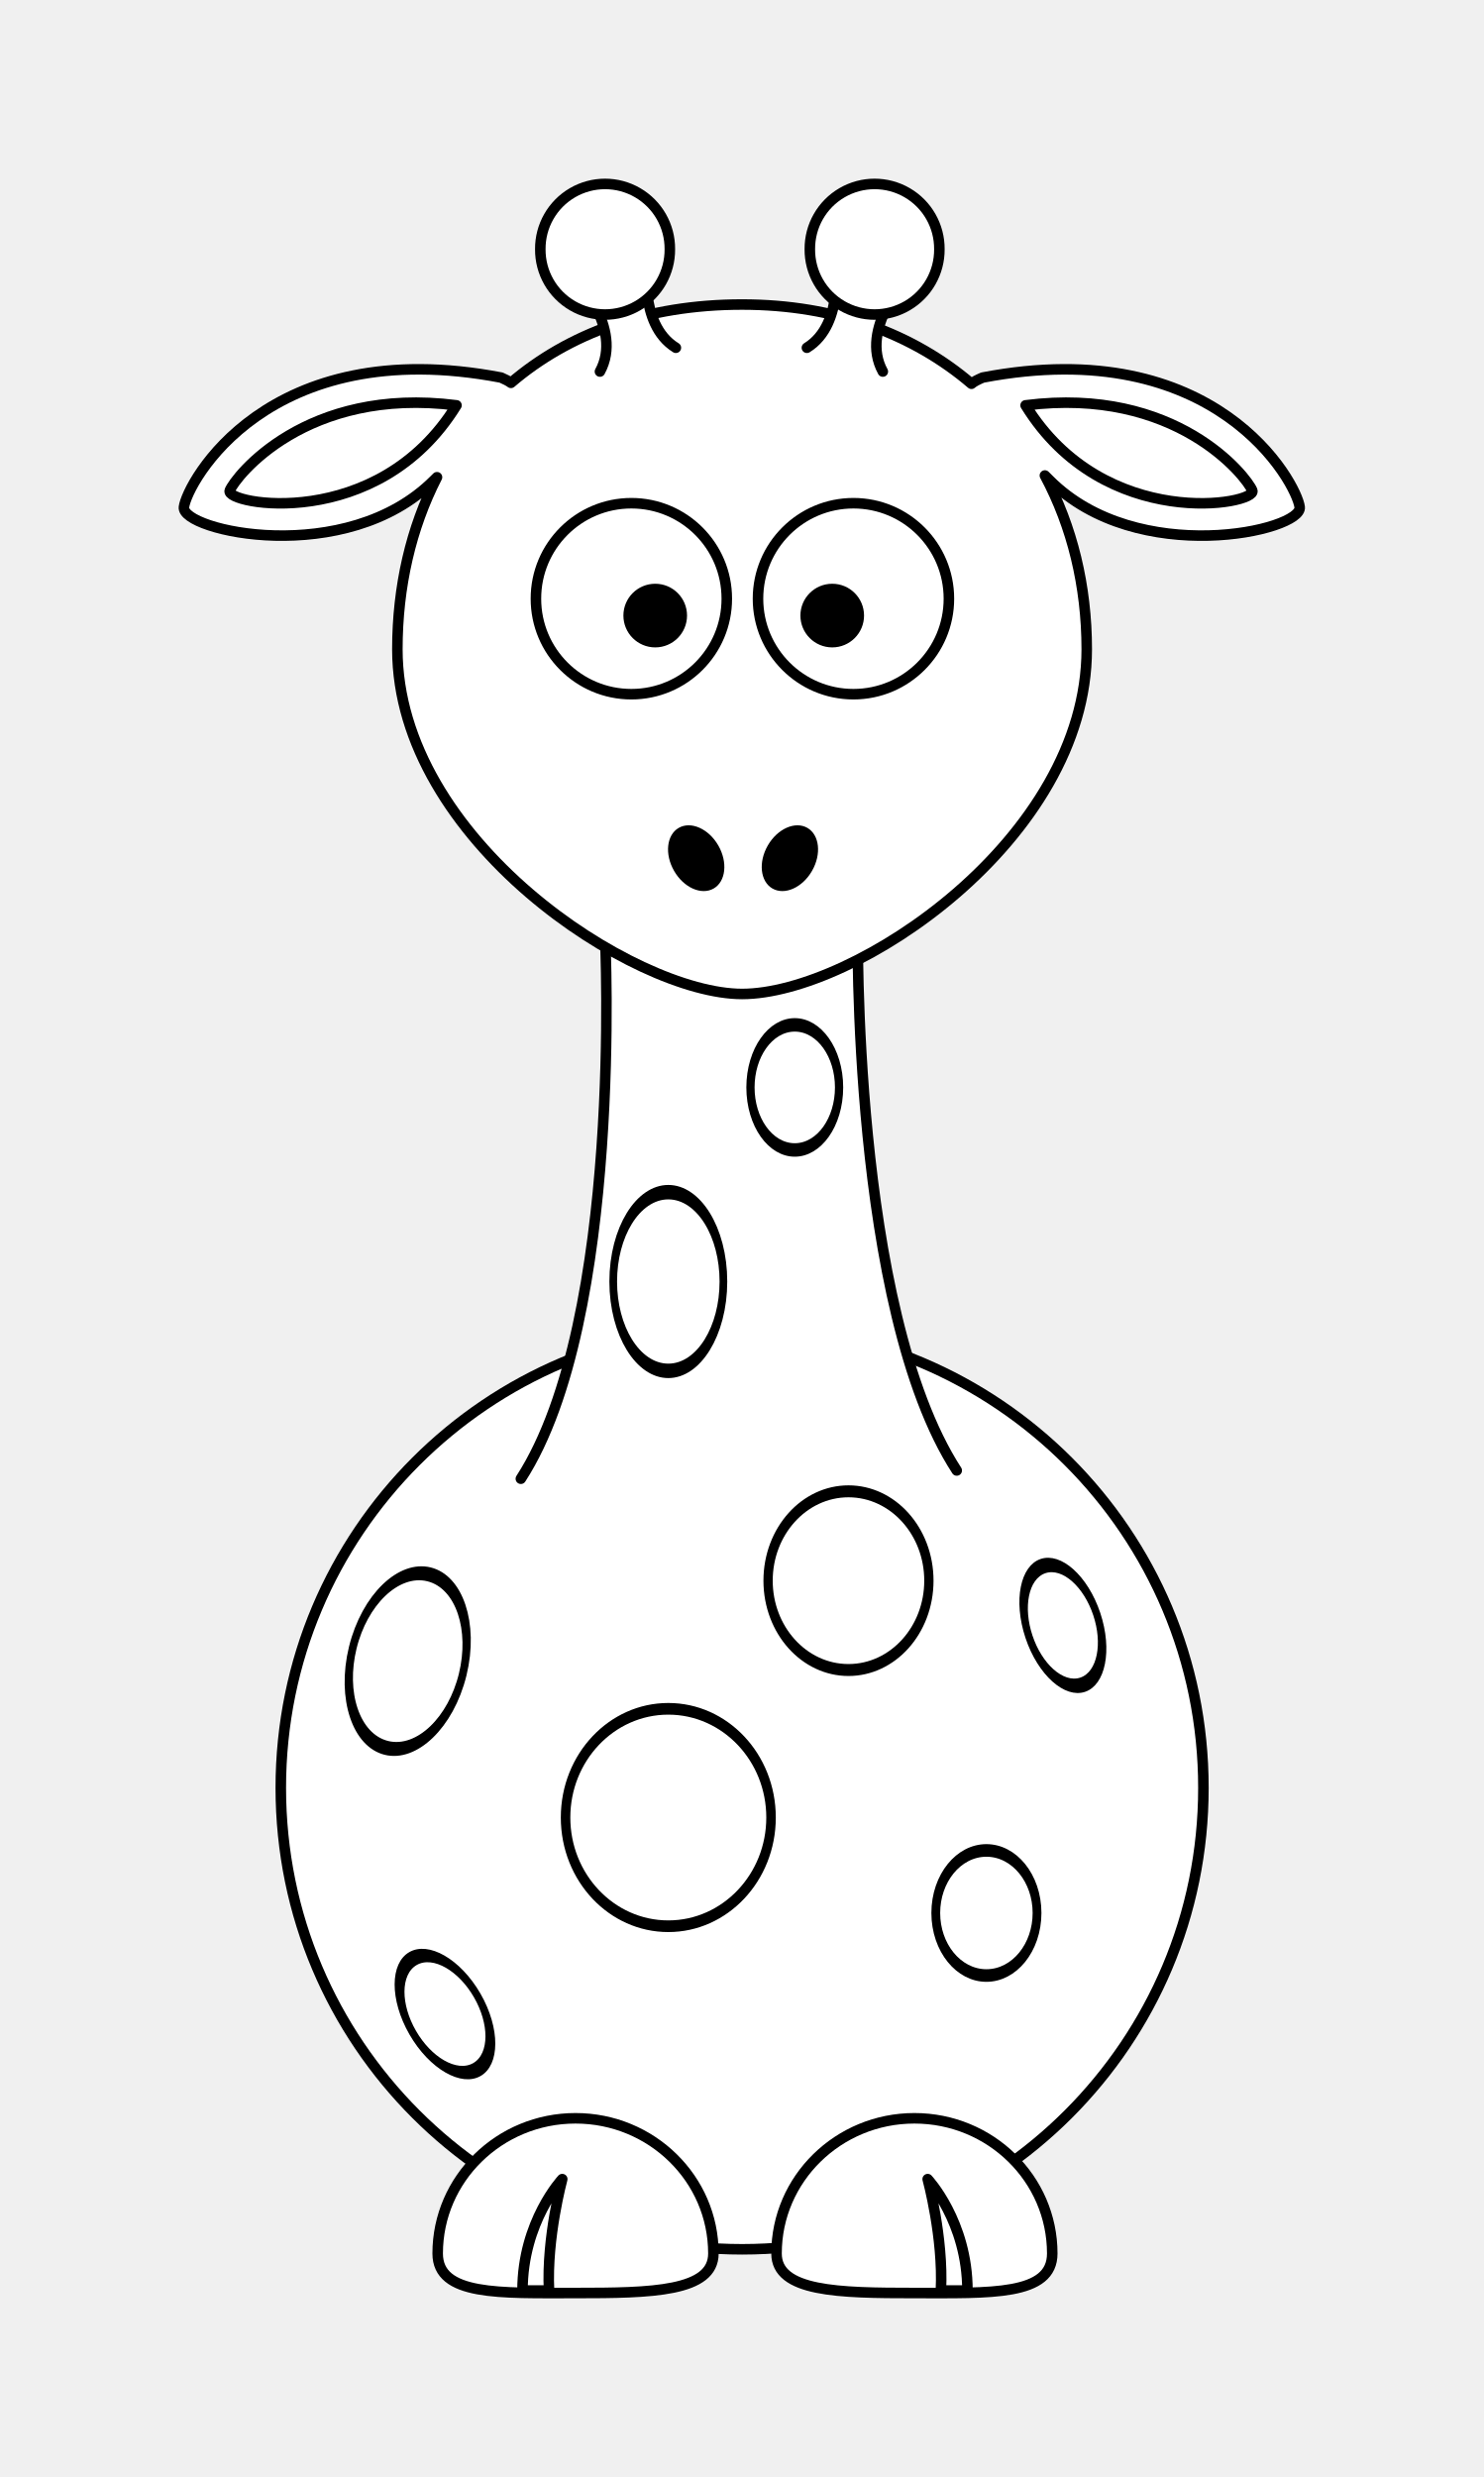
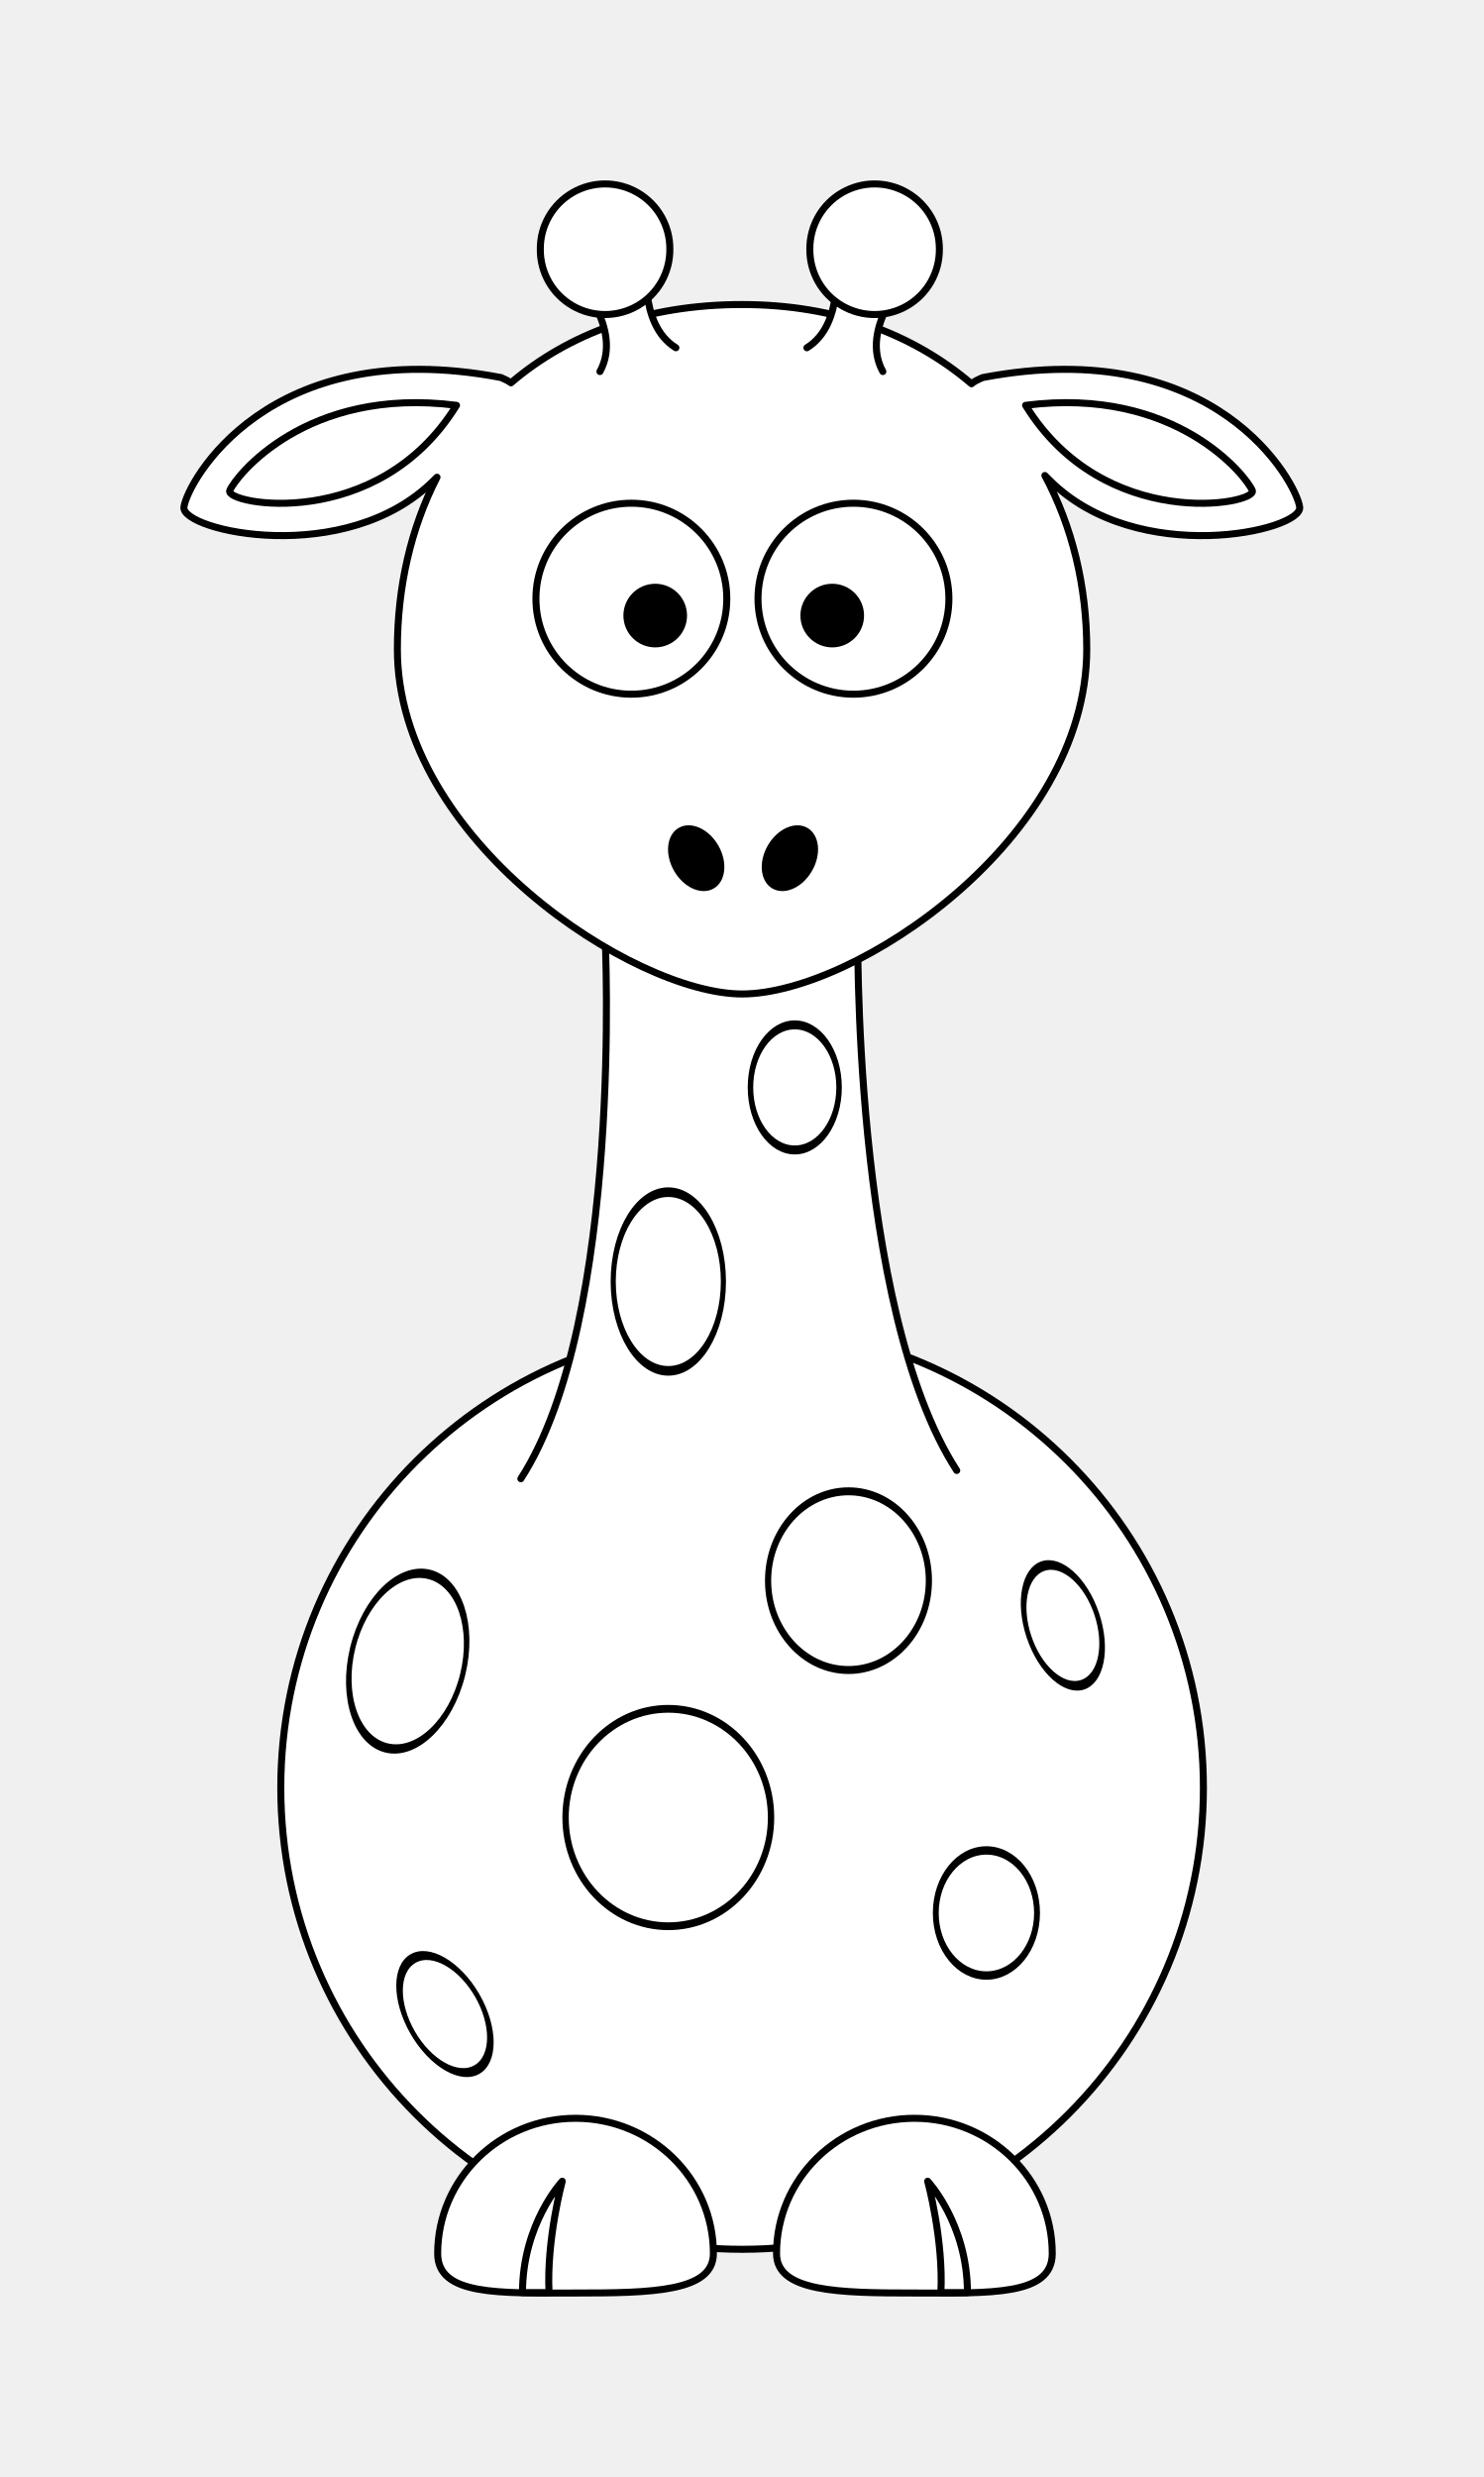
<svg xmlns="http://www.w3.org/2000/svg" id="svg2" viewBox="0 0 422.736 705.686" version="1.0" width="422.736" height="705.686">
  <defs id="defs38" />
  <g id="layer1" transform="matrix(1.2,0,0,1.2,-210.0778,-163.5232)">
-     <path id="path2383" style="fill:#ffffff;stroke:#000000;stroke-width:2.055;stroke-linecap:round;stroke-linejoin:round;fill-opacity:1;stroke-miterlimit:4;stroke-dasharray:none" d="m 441.29,560.71 c 0.02,49.72 -40.29,90.04 -90.02,90.04 -49.72,0 -90.03,-40.32 -90.02,-90.04 -0.01,-49.73 40.3,-90.05 90.02,-90.05 49.73,0 90.04,40.32 90.02,90.05 z" transform="matrix(1.2168,0,0,1.2168,-76.15,-121.55)" />
-     <path id="path3242" style="fill:#ffffff;stroke:#000000;stroke-opacity:1;fill-opacity:1;stroke-width:3.612;stroke-miterlimit:4;stroke-dasharray:none" d="m 93.338,349.05 a 18.031,15.556 0 1 1 -36.062,0 18.031,15.556 0 1 1 36.062,0 z" transform="matrix(0.42473,-0.24473,0.4879,0.84676,78.434,337.3)" />
-     <path id="path3172" style="fill:#ffffff;stroke:#000000;stroke-width:2.5;stroke-linecap:round;stroke-linejoin:round;fill-opacity:1;stroke-miterlimit:4;stroke-dasharray:none" d="m 359.45,671.28 c 0,9.09 14.67,9.38 32.74,9.38 18.07,0 32.73,0.69 32.73,-9.38 0,-17.72 -14.66,-32.1 -32.73,-32.1 -18.07,0 -32.74,14.38 -32.74,32.1 z" />
-     <path id="path3174" style="fill:#ffffff;fill-opacity:1;fill-rule:evenodd;stroke:#000000;stroke-width:2.5;stroke-linejoin:round;stroke-miterlimit:4;stroke-dasharray:none" d="m 404.78,680.06 c 0,-16.37 -9.44,-26.44 -9.44,-26.44 0,0 3.77,13.85 3.14,26.44 z" />
-     <path id="path2399" style="fill:#ffffff;fill-rule:evenodd;stroke:#000000;stroke-width:2.5;stroke-linecap:round;stroke-linejoin:round;fill-opacity:1;stroke-miterlimit:4;stroke-dasharray:none" d="m 298.74,487.34 c 24.5,-37.9 20,-128.73 20,-128.73 l 60,-3.27 c 0,0 -1.5,91.49 23.5,130.04" />
-     <path id="path3244" style="fill:#ffffff;stroke:#000000;stroke-opacity:1;fill-opacity:1;stroke-width:3.35;stroke-miterlimit:4;stroke-dasharray:none" d="m 93.338,349.05 a 18.031,15.556 0 1 1 -36.062,0 18.031,15.556 0 1 1 36.062,0 z" transform="matrix(0.58348,0,0,0.95455,319.84,61.25)" />
-     <path id="path3155" style="fill:#ffffff;stroke:#000000;stroke-width:2.5;stroke-linecap:round;stroke-linejoin:round;fill-opacity:1;stroke-miterlimit:4;stroke-dasharray:none" d="m 351.27,208.57 c -22.79,0 -41.28,6.96 -54.88,18.59 -0.57,-0.43 -1.34,-0.81 -2.34,-1.25 -55.51,-10.61 -74.61,25.09 -75.31,30.75 -0.71,5.66 38.51,14.48 59.37,-6.38 0.27,-0.27 0.46,-0.45 0.72,-0.71 -6.17,12.02 -9.41,25.97 -9.41,40.84 0,45.17 56.13,81.84 81.85,81.84 26.71,0 81.84,-36.67 81.84,-81.84 0,-15.04 -3.46,-29.14 -9.94,-41.25 0.41,0.41 0.71,0.7 1.13,1.12 20.86,20.86 60.08,12.04 59.37,6.38 -0.7,-5.66 -19.77,-41.36 -75.28,-30.75 -1.17,0.52 -2.08,0.95 -2.65,1.47 C 392,215.63 373.53,208.57 351.27,208.57 Z" />
-     <path id="path3157" style="fill:#ffffff;stroke:#000000;stroke-width:2.5;stroke-linecap:round;stroke-linejoin:round;stroke-miterlimit:4;stroke-dasharray:none" d="m 347.64,278.41 c 0.01,12.52 -10.14,22.67 -22.66,22.67 -12.52,0 -22.67,-10.15 -22.66,-22.67 -0.01,-12.52 10.14,-22.67 22.66,-22.67 12.52,0 22.67,10.15 22.66,22.67 z" />
-     <path id="path3159" style="fill:#ffffff;stroke:#000000;stroke-width:2.5;stroke-linecap:round;stroke-linejoin:round;stroke-miterlimit:4;stroke-dasharray:none" d="m 400.38,278.41 c 0,12.52 -10.15,22.67 -22.67,22.67 -12.52,0 -22.66,-10.15 -22.66,-22.67 0,-12.52 10.14,-22.67 22.66,-22.67 12.52,0 22.67,10.15 22.67,22.67 z" />
-     <path id="path3161" style="fill:#000000;stroke-width:2.5;stroke-miterlimit:4;stroke-dasharray:none" d="m 380.23,282.41 c 0,4.18 -3.38,7.56 -7.55,7.56 -4.18,0 -7.56,-3.38 -7.56,-7.56 0,-4.17 3.38,-7.55 7.56,-7.55 4.17,0 7.55,3.38 7.55,7.55 z" />
-     <path id="path3163" style="fill:#000000;stroke-width:2.5;stroke-miterlimit:4;stroke-dasharray:none" d="m 338.2,282.41 c 0,4.18 -3.38,7.56 -7.55,7.56 -4.18,0 -7.56,-3.38 -7.56,-7.56 0,-4.17 3.38,-7.55 7.56,-7.55 4.17,0 7.55,3.38 7.55,7.55 z" />
-     <path id="path3329" style="fill:#ffffff;stroke:#000000;stroke-width:2.5;stroke-linecap:round;stroke-linejoin:round;fill-opacity:1;stroke-miterlimit:4;stroke-dasharray:none" d="m 344.46,671.28 c 0,9.09 -14.67,9.38 -32.74,9.38 -18.07,0 -32.73,0.69 -32.73,-9.38 0,-17.72 14.66,-32.1 32.73,-32.1 18.07,0 32.74,14.38 32.74,32.1 z" />
-     <path id="path3331" style="fill:#ffffff;fill-opacity:1;fill-rule:evenodd;stroke:#000000;stroke-width:2.5;stroke-linejoin:round;stroke-miterlimit:4;stroke-dasharray:none" d="m 299.13,680.06 c 0,-16.37 9.44,-26.44 9.44,-26.44 0,0 -3.77,13.85 -3.14,26.44 z" />
-     <path id="path2398" style="fill:#000000;stroke-width:2.5;stroke-miterlimit:4;stroke-dasharray:none" d="m 367.87,343.04 c -2.29,3.98 -6.5,5.84 -9.4,4.17 -2.89,-1.67 -3.38,-6.25 -1.09,-10.22 2.29,-3.97 6.5,-5.84 9.4,-4.17 2.89,1.68 3.38,6.25 1.09,10.22 z" />
-     <path id="path2412" style="fill:#000000;stroke-width:2.5;stroke-miterlimit:4;stroke-dasharray:none" d="m 335.13,343.04 c 2.29,3.98 6.5,5.84 9.4,4.17 2.89,-1.67 3.38,-6.25 1.09,-10.22 -2.29,-3.97 -6.5,-5.84 -9.4,-4.17 -2.89,1.68 -3.38,6.25 -1.09,10.22 z" />
-     <path id="path3224" style="fill:#ffffff;fill-rule:evenodd;stroke:#000000;stroke-width:2.5;stroke-linecap:round;fill-opacity:1;stroke-miterlimit:4;stroke-dasharray:none" d="m 317.52,224.48 c 5.65,-10.25 -6.01,-22.62 -6.01,-22.62 l 17.32,-4.25 c 0,0 -2.47,15.56 6.72,21.22" />
-     <path id="path3186" style="fill:#ffffff;stroke:#000000;stroke-width:2.5;stroke-linecap:round;stroke-linejoin:round;fill-opacity:1;stroke-miterlimit:4;stroke-dasharray:none" d="m 82.378,-127.96 a 15.38,15.38 0 1 1 -30.759,0 15.38,15.38 0 1 1 30.759,0 z" transform="translate(251.74,323.4)" />
-     <path id="path3190" style="fill:#ffffff;fill-rule:evenodd;stroke:#000000;stroke-width:2.5;stroke-linejoin:round;fill-opacity:1;stroke-miterlimit:4;stroke-dasharray:none" d="m 418.59,232.5 c 35.78,-4.57 52.52,16.97 53.83,20.23 1.32,3.26 -35.12,10.11 -53.83,-20.23 z" />
-     <path id="path3228" style="fill:#ffffff;fill-rule:evenodd;stroke:#000000;stroke-width:2.5;stroke-linecap:round;fill-opacity:1;stroke-miterlimit:4;stroke-dasharray:none" d="m 384.69,224.48 c -5.65,-10.25 6.01,-22.62 6.01,-22.62 l -17.32,-4.25 c 0,0 2.47,15.56 -6.72,21.22" />
-     <path id="path3222" style="fill:#ffffff;stroke:#000000;stroke-width:2.5;stroke-linecap:round;stroke-linejoin:round;fill-opacity:1;stroke-miterlimit:4;stroke-dasharray:none" d="m 82.378,-127.96 a 15.38,15.38 0 1 1 -30.759,0 15.38,15.38 0 1 1 30.759,0 z" transform="translate(315.74,323.4)" />
-     <path id="path3230" style="fill:#ffffff;stroke:#000000;stroke-opacity:1;fill-opacity:1;stroke-width:2.48;stroke-miterlimit:4;stroke-dasharray:none" d="m 93.338,349.05 a 18.031,15.556 0 1 1 -36.062,0 18.031,15.556 0 1 1 36.062,0 z" transform="matrix(0.72367,0.17743,-0.32471,1.3244,330.72,54.998)" />
-     <path id="path3232" style="fill:#ffffff;stroke:#000000;stroke-opacity:1;fill-opacity:1;stroke-width:1.669;stroke-miterlimit:4;stroke-dasharray:none" d="m 93.338,349.05 a 18.031,15.556 0 1 1 -36.062,0 18.031,15.556 0 1 1 36.062,0 z" transform="matrix(1.3529,0,0,1.6591,231.87,-11.336)" />
-     <path id="path3234" style="fill:#ffffff;stroke:#000000;stroke-opacity:1;fill-opacity:1;stroke-width:3.73;stroke-miterlimit:4;stroke-dasharray:none" d="m 93.338,349.05 a 18.031,15.556 0 1 1 -36.062,0 18.031,15.556 0 1 1 36.062,0 z" transform="matrix(0.44644,-0.14881,0.30185,0.90556,288.46,217.28)" />
-     <path id="path3236" style="fill:#ffffff;stroke:#000000;stroke-opacity:1;fill-opacity:1;stroke-width:3.134;stroke-miterlimit:4;stroke-dasharray:none" d="m 93.338,349.05 a 18.031,15.556 0 1 1 -36.062,0 18.031,15.556 0 1 1 36.062,0 z" transform="matrix(0.66667,0,0,0.95455,359.08,257.25)" />
-     <path id="path3238" style="fill:#ffffff;stroke:#000000;stroke-opacity:1;fill-opacity:1;stroke-width:2.081;stroke-miterlimit:4;stroke-dasharray:none" d="m 93.338,349.05 a 18.031,15.556 0 1 1 -36.062,0 18.031,15.556 0 1 1 36.062,0 z" transform="matrix(1.0588,0,0,1.3636,296.8,35.576)" />
-     <path id="path3240" style="fill:#ffffff;stroke:#000000;stroke-opacity:1;fill-opacity:1;stroke-width:2.514;stroke-miterlimit:4;stroke-dasharray:none" d="m 93.338,349.05 a 18.031,15.556 0 1 1 -36.062,0 18.031,15.556 0 1 1 36.062,0 z" transform="matrix(0.72549,0,0,1.3636,279.12,-35.448)" />
-     <path id="path3246" style="fill:#ffffff;fill-rule:evenodd;stroke:#000000;stroke-width:2.5;stroke-linejoin:round;fill-opacity:1;stroke-miterlimit:4;stroke-dasharray:none" d="m 283.46,232.5 c -35.78,-4.57 -52.52,16.97 -53.84,20.23 -1.31,3.26 35.13,10.11 53.84,-20.23 z" />
+     <path id="path2383" style="fill:#ffffff;stroke:#000000;stroke-width:1.37;stroke-linecap:round;stroke-linejoin:round;fill-opacity:1;stroke-miterlimit:4;stroke-dasharray:none" d="m 441.29,560.71 c 0.02,49.72 -40.29,90.04 -90.02,90.04 -49.72,0 -90.03,-40.32 -90.02,-90.04 -0.01,-49.73 40.3,-90.05 90.02,-90.05 49.73,0 90.04,40.32 90.02,90.05 z" transform="matrix(1.2168,0,0,1.2168,-76.15,-121.55)" />
+     <path id="path3242" style="fill:#ffffff;stroke:#000000;stroke-opacity:1;fill-opacity:1;stroke-width:2.408;stroke-miterlimit:4;stroke-dasharray:none" d="m 93.338,349.05 a 18.031,15.556 0 1 1 -36.062,0 18.031,15.556 0 1 1 36.062,0 z" transform="matrix(0.42473,-0.24473,0.4879,0.84676,78.434,337.3)" />
+     <path id="path3172" style="fill:#ffffff;stroke:#000000;stroke-width:1.667;stroke-linecap:round;stroke-linejoin:round;fill-opacity:1;stroke-miterlimit:4;stroke-dasharray:none" d="m 359.45,671.28 c 0,9.09 14.67,9.38 32.74,9.38 18.07,0 32.73,0.69 32.73,-9.38 0,-17.72 -14.66,-32.1 -32.73,-32.1 -18.07,0 -32.74,14.38 -32.74,32.1 z" />
+     <path id="path3174" style="fill:#ffffff;fill-opacity:1;fill-rule:evenodd;stroke:#000000;stroke-width:1.667;stroke-linejoin:round;stroke-miterlimit:4;stroke-dasharray:none" d="m 404.78,680.558 c 0,-16.37 -9.44,-26.44 -9.44,-26.44 0,0 3.77,13.85 3.14,26.44 z" />
+     <path id="path2399" style="fill:#ffffff;fill-rule:evenodd;stroke:#000000;stroke-width:1.667;stroke-linecap:round;stroke-linejoin:round;fill-opacity:1;stroke-miterlimit:4;stroke-dasharray:none" d="m 298.74,487.34 c 24.5,-37.9 20,-128.73 20,-128.73 l 60,-3.27 c 0,0 -1.5,91.49 23.5,130.04" />
+     <path id="path3244" style="fill:#ffffff;stroke:#000000;stroke-opacity:1;fill-opacity:1;stroke-width:2.233;stroke-miterlimit:4;stroke-dasharray:none" d="m 93.338,349.05 a 18.031,15.556 0 1 1 -36.062,0 18.031,15.556 0 1 1 36.062,0 z" transform="matrix(0.58348,0,0,0.95455,319.84,61.25)" />
+     <path id="path3155" style="fill:#ffffff;stroke:#000000;stroke-width:1.667;stroke-linecap:round;stroke-linejoin:round;fill-opacity:1;stroke-miterlimit:4;stroke-dasharray:none" d="m 351.27,208.57 c -22.79,0 -41.28,6.96 -54.88,18.59 -0.57,-0.43 -1.34,-0.81 -2.34,-1.25 -55.51,-10.61 -74.61,25.09 -75.31,30.75 -0.71,5.66 38.51,14.48 59.37,-6.38 0.27,-0.27 0.46,-0.45 0.72,-0.71 -6.17,12.02 -9.41,25.97 -9.41,40.84 0,45.17 56.13,81.84 81.85,81.84 26.71,0 81.84,-36.67 81.84,-81.84 0,-15.04 -3.46,-29.14 -9.94,-41.25 0.41,0.41 0.71,0.7 1.13,1.12 20.86,20.86 60.08,12.04 59.37,6.38 -0.7,-5.66 -19.77,-41.36 -75.28,-30.75 -1.17,0.52 -2.08,0.95 -2.65,1.47 C 392,215.63 373.53,208.57 351.27,208.57 Z" />
+     <path id="path3157" style="fill:#ffffff;stroke:#000000;stroke-width:1.667;stroke-linecap:round;stroke-linejoin:round;stroke-miterlimit:4;stroke-dasharray:none" d="m 347.64,278.41 c 0.01,12.52 -10.14,22.67 -22.66,22.67 -12.52,0 -22.67,-10.15 -22.66,-22.67 -0.01,-12.52 10.14,-22.67 22.66,-22.67 12.52,0 22.67,10.15 22.66,22.67 z" />
+     <path id="path3159" style="fill:#ffffff;stroke:#000000;stroke-width:1.667;stroke-linecap:round;stroke-linejoin:round;stroke-miterlimit:4;stroke-dasharray:none" d="m 400.38,278.41 c 0,12.52 -10.15,22.67 -22.67,22.67 -12.52,0 -22.66,-10.15 -22.66,-22.67 0,-12.52 10.14,-22.67 22.66,-22.67 12.52,0 22.67,10.15 22.67,22.67 z" />
+     <path id="path3161" style="fill:#000000;stroke-width:1.667;stroke-miterlimit:4;stroke-dasharray:none" d="m 380.23,282.41 c 0,4.18 -3.38,7.56 -7.55,7.56 -4.18,0 -7.56,-3.38 -7.56,-7.56 0,-4.17 3.38,-7.55 7.56,-7.55 4.17,0 7.55,3.38 7.55,7.55 z" />
+     <path id="path3163" style="fill:#000000;stroke-width:1.667;stroke-miterlimit:4;stroke-dasharray:none" d="m 338.2,282.41 c 0,4.18 -3.38,7.56 -7.55,7.56 -4.18,0 -7.56,-3.38 -7.56,-7.56 0,-4.17 3.38,-7.55 7.56,-7.55 4.17,0 7.55,3.38 7.55,7.55 z" />
+     <path id="path3329" style="fill:#ffffff;stroke:#000000;stroke-width:1.667;stroke-linecap:round;stroke-linejoin:round;fill-opacity:1;stroke-miterlimit:4;stroke-dasharray:none" d="m 344.46,671.28 c 0,9.09 -14.67,9.38 -32.74,9.38 -18.07,0 -32.73,0.69 -32.73,-9.38 0,-17.72 14.66,-32.1 32.73,-32.1 18.07,0 32.74,14.38 32.74,32.1 z" />
+     <path id="path3331" style="fill:#ffffff;fill-opacity:1;fill-rule:evenodd;stroke:#000000;stroke-width:1.667;stroke-linejoin:round;stroke-miterlimit:4;stroke-dasharray:none" d="m 299.13,680.558 c 0,-16.37 9.44,-26.44 9.44,-26.44 0,0 -3.77,13.85 -3.14,26.44 z" />
+     <path id="path2398" style="fill:#000000;stroke-width:1.667;stroke-miterlimit:4;stroke-dasharray:none" d="m 367.87,343.04 c -2.29,3.98 -6.5,5.84 -9.4,4.17 -2.89,-1.67 -3.38,-6.25 -1.09,-10.22 2.29,-3.97 6.5,-5.84 9.4,-4.17 2.89,1.68 3.38,6.25 1.09,10.22 z" />
+     <path id="path2412" style="fill:#000000;stroke-width:1.667;stroke-miterlimit:4;stroke-dasharray:none" d="m 335.13,343.04 c 2.29,3.98 6.5,5.84 9.4,4.17 2.89,-1.67 3.38,-6.25 1.09,-10.22 -2.29,-3.97 -6.5,-5.84 -9.4,-4.17 -2.89,1.68 -3.38,6.25 -1.09,10.22 z" />
+     <path id="path3224" style="fill:#ffffff;fill-rule:evenodd;stroke:#000000;stroke-width:1.667;stroke-linecap:round;fill-opacity:1;stroke-miterlimit:4;stroke-dasharray:none" d="m 317.52,224.48 c 5.65,-10.25 -6.01,-22.62 -6.01,-22.62 l 17.32,-4.25 c 0,0 -2.47,15.56 6.72,21.22" />
+     <path id="path3186" style="fill:#ffffff;stroke:#000000;stroke-width:1.667;stroke-linecap:round;stroke-linejoin:round;fill-opacity:1;stroke-miterlimit:4;stroke-dasharray:none" d="m 82.378,-127.96 a 15.38,15.38 0 1 1 -30.759,0 15.38,15.38 0 1 1 30.759,0 z" transform="translate(251.74,323.4)" />
+     <path id="path3190" style="fill:#ffffff;fill-rule:evenodd;stroke:#000000;stroke-width:1.667;stroke-linejoin:round;fill-opacity:1;stroke-miterlimit:4;stroke-dasharray:none" d="m 418.59,232.5 c 35.78,-4.57 52.52,16.97 53.83,20.23 1.32,3.26 -35.12,10.11 -53.83,-20.23 z" />
+     <path id="path3228" style="fill:#ffffff;fill-rule:evenodd;stroke:#000000;stroke-width:1.667;stroke-linecap:round;fill-opacity:1;stroke-miterlimit:4;stroke-dasharray:none" d="m 384.69,224.48 c -5.65,-10.25 6.01,-22.62 6.01,-22.62 l -17.32,-4.25 c 0,0 2.47,15.56 -6.72,21.22" />
+     <path id="path3222" style="fill:#ffffff;stroke:#000000;stroke-width:1.667;stroke-linecap:round;stroke-linejoin:round;fill-opacity:1;stroke-miterlimit:4;stroke-dasharray:none" d="m 82.378,-127.96 a 15.38,15.38 0 1 1 -30.759,0 15.38,15.38 0 1 1 30.759,0 z" transform="translate(315.74,323.4)" />
+     <path id="path3230" style="fill:#ffffff;stroke:#000000;stroke-opacity:1;fill-opacity:1;stroke-width:1.653;stroke-miterlimit:4;stroke-dasharray:none" d="m 93.338,349.05 a 18.031,15.556 0 1 1 -36.062,0 18.031,15.556 0 1 1 36.062,0 z" transform="matrix(0.72367,0.17743,-0.32471,1.3244,330.72,54.998)" />
+     <path id="path3232" style="fill:#ffffff;stroke:#000000;stroke-opacity:1;fill-opacity:1;stroke-width:1.112;stroke-miterlimit:4;stroke-dasharray:none" d="m 93.338,349.05 a 18.031,15.556 0 1 1 -36.062,0 18.031,15.556 0 1 1 36.062,0 z" transform="matrix(1.3529,0,0,1.6591,231.87,-11.336)" />
+     <path id="path3234" style="fill:#ffffff;stroke:#000000;stroke-opacity:1;fill-opacity:1;stroke-width:2.487;stroke-miterlimit:4;stroke-dasharray:none" d="m 93.338,349.05 a 18.031,15.556 0 1 1 -36.062,0 18.031,15.556 0 1 1 36.062,0 z" transform="matrix(0.44644,-0.14881,0.30185,0.90556,288.46,217.28)" />
+     <path id="path3236" style="fill:#ffffff;stroke:#000000;stroke-opacity:1;fill-opacity:1;stroke-width:2.089;stroke-miterlimit:4;stroke-dasharray:none" d="m 93.338,349.05 a 18.031,15.556 0 1 1 -36.062,0 18.031,15.556 0 1 1 36.062,0 z" transform="matrix(0.66667,0,0,0.95455,359.08,257.25)" />
+     <path id="path3238" style="fill:#ffffff;stroke:#000000;stroke-opacity:1;fill-opacity:1;stroke-width:1.387;stroke-miterlimit:4;stroke-dasharray:none" d="m 93.338,349.05 a 18.031,15.556 0 1 1 -36.062,0 18.031,15.556 0 1 1 36.062,0 z" transform="matrix(1.0588,0,0,1.3636,296.8,35.576)" />
+     <path id="path3240" style="fill:#ffffff;stroke:#000000;stroke-opacity:1;fill-opacity:1;stroke-width:1.676;stroke-miterlimit:4;stroke-dasharray:none" d="m 93.338,349.05 a 18.031,15.556 0 1 1 -36.062,0 18.031,15.556 0 1 1 36.062,0 z" transform="matrix(0.72549,0,0,1.3636,279.12,-35.448)" />
+     <path id="path3246" style="fill:#ffffff;fill-rule:evenodd;stroke:#000000;stroke-width:1.667;stroke-linejoin:round;fill-opacity:1;stroke-miterlimit:4;stroke-dasharray:none" d="m 283.46,232.5 c -35.78,-4.57 -52.52,16.97 -53.84,20.23 -1.31,3.26 35.13,10.11 53.84,-20.23 z" />
  </g>
</svg>
